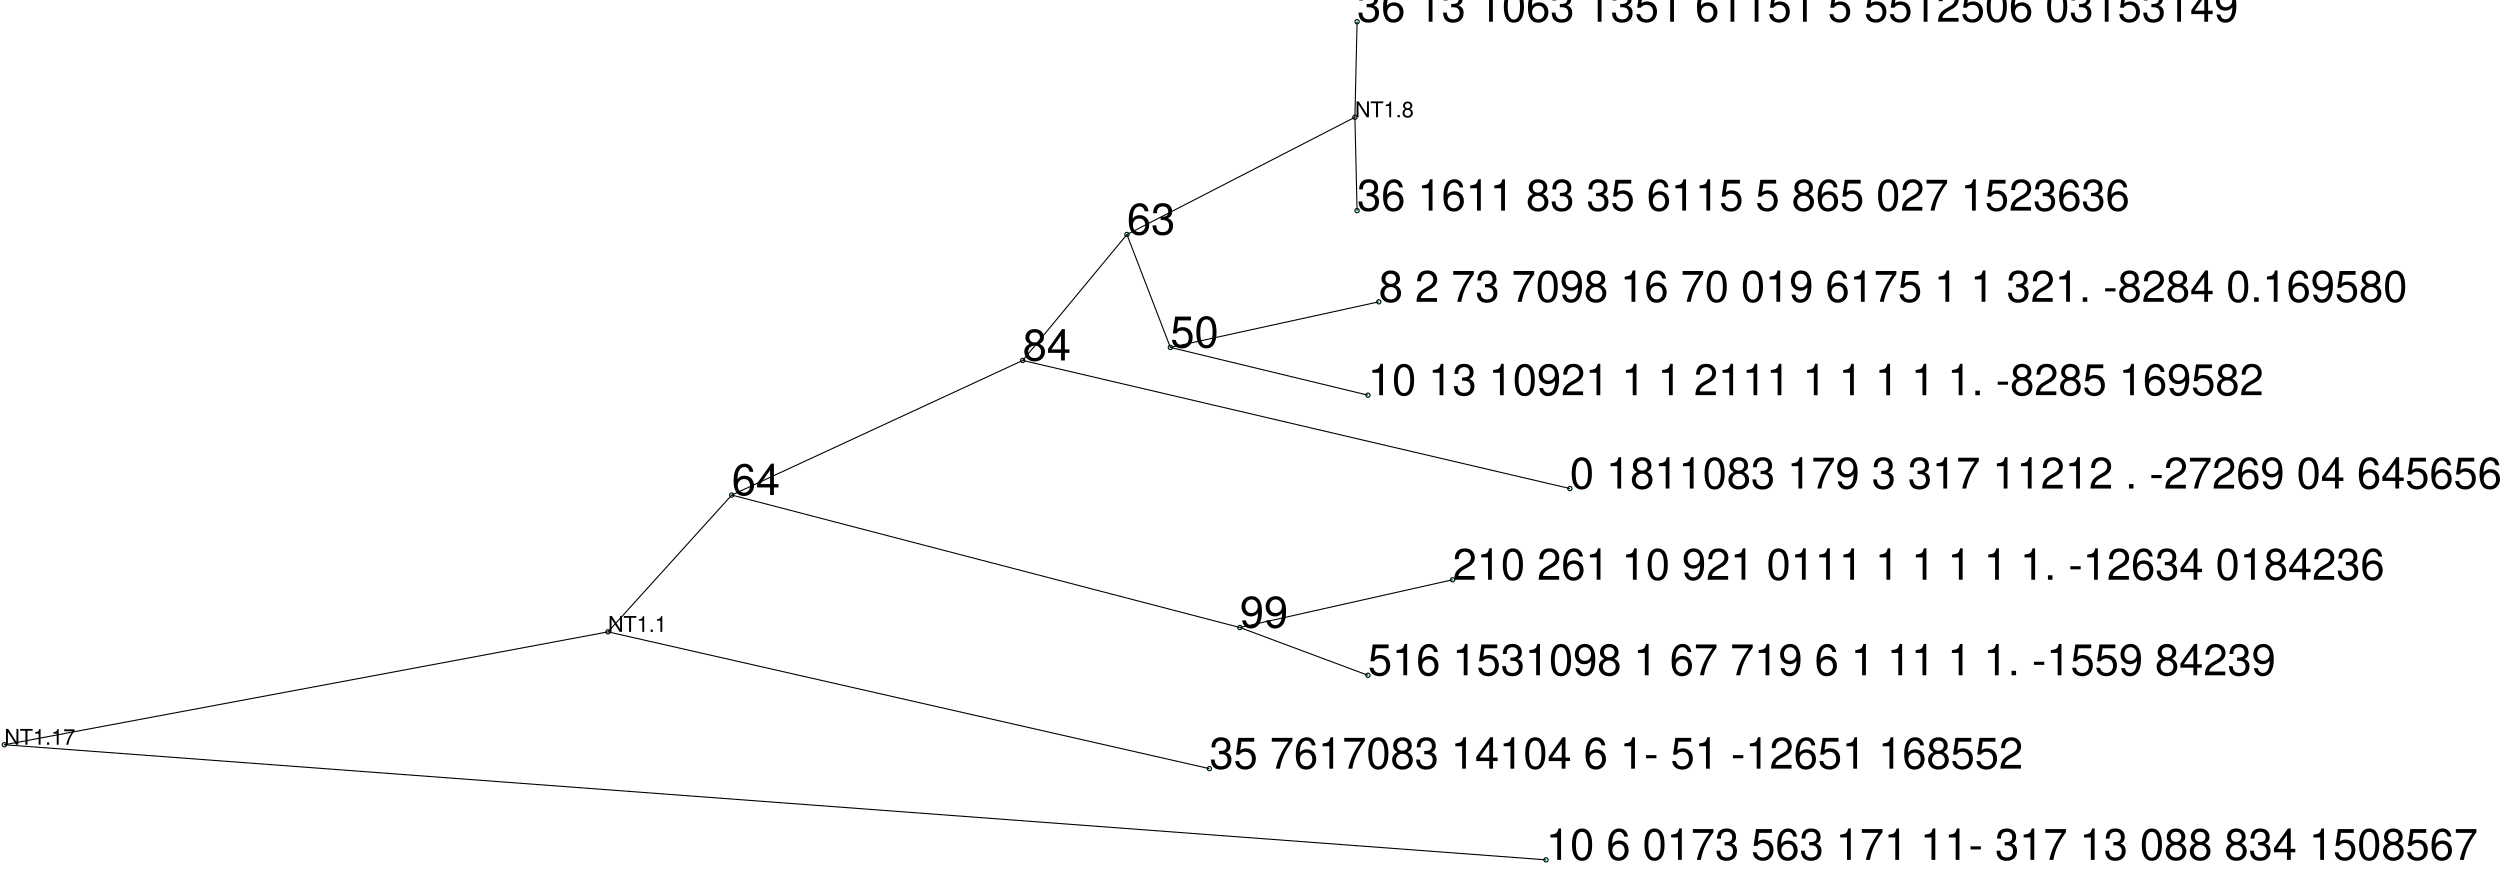
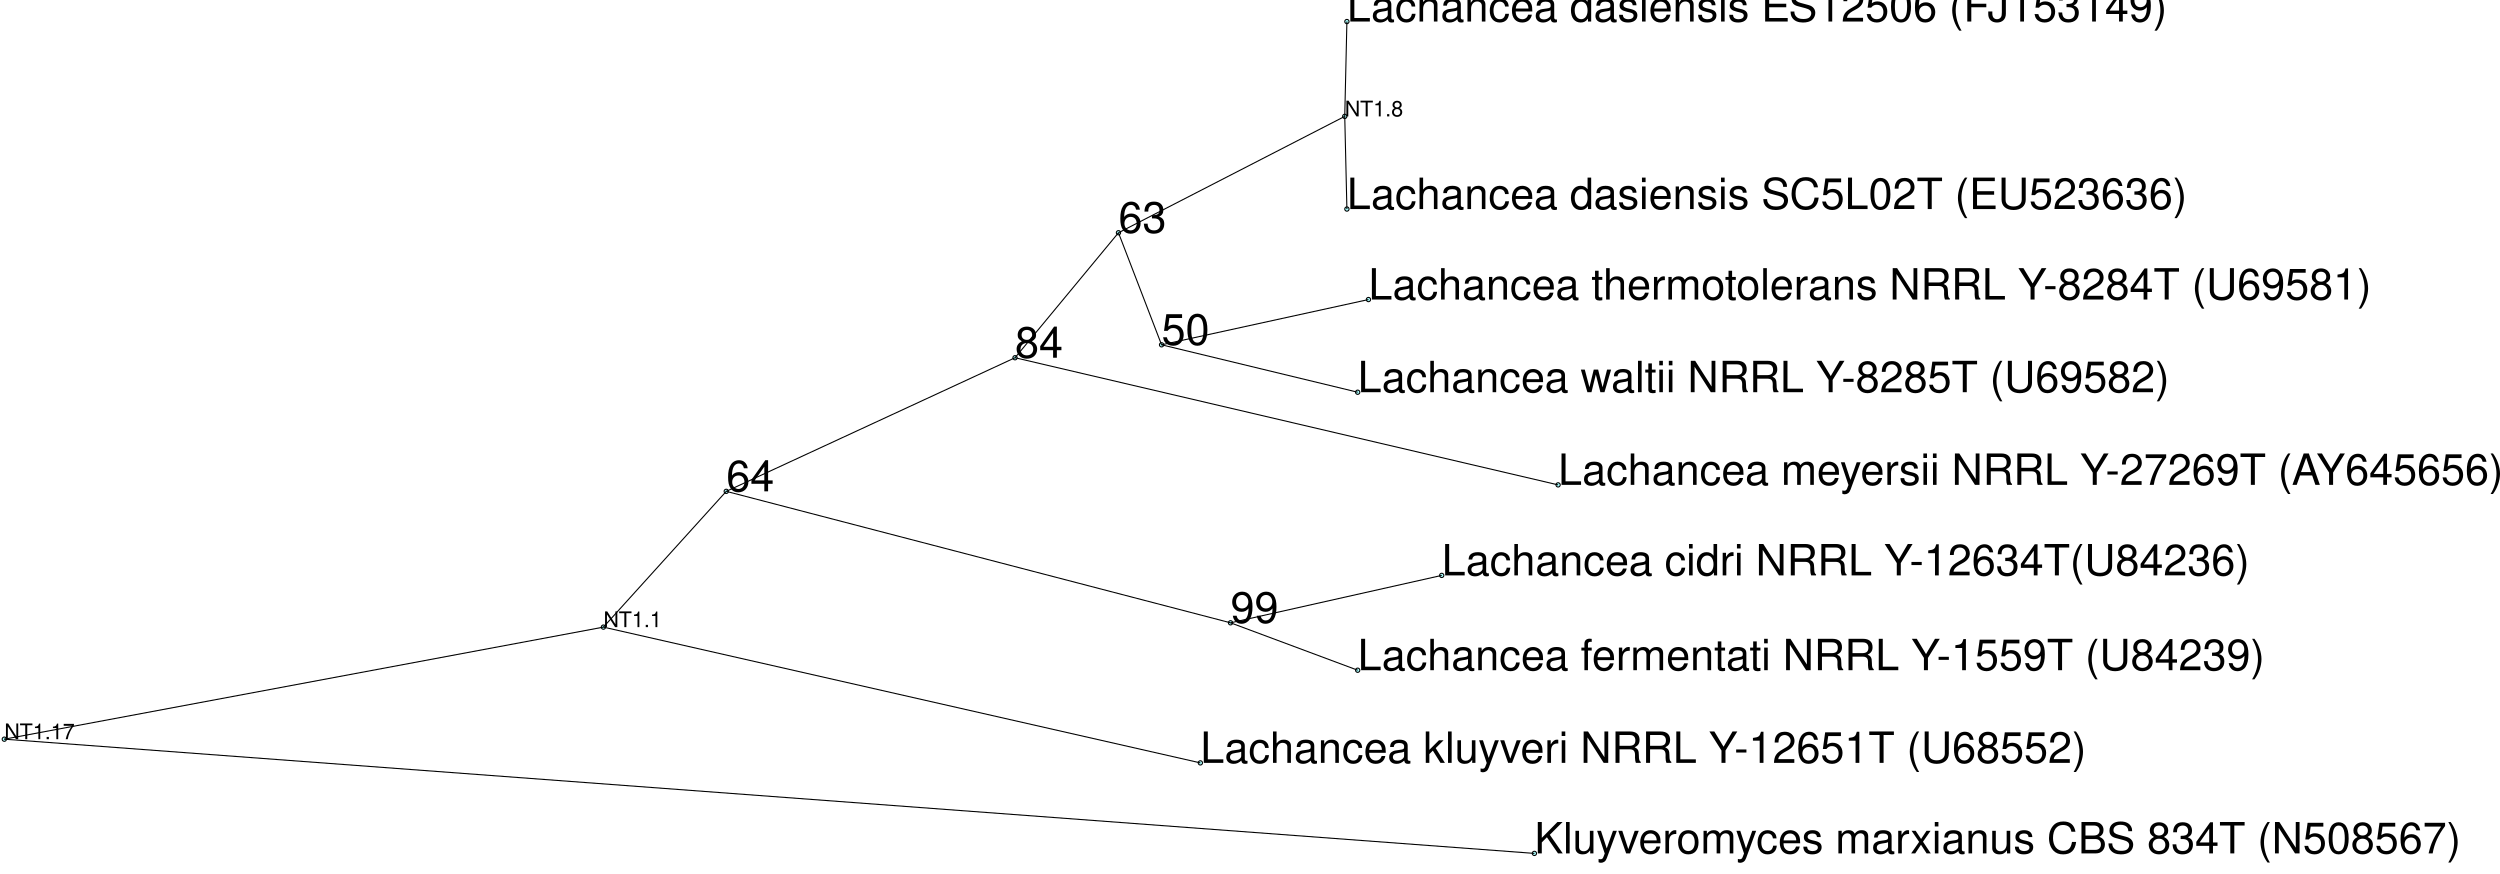
<svg xmlns="http://www.w3.org/2000/svg">
  <g>
    <g>
      <g>
        <circle stroke="black" stroke-width="0.5" fill="#aaffff" cx="280.0" cy="291.0" r="1.0" />
        <text stroke="none" x="280.0" y="291.0" font-size="10.0" font-family="helvetica">NT1.1</text>
      </g>
      <g>
        <circle stroke="black" stroke-width="0.5" fill="#aaffff" cx="337.0" cy="228.0" r="1.0" />
        <text stroke="none" x="337.0" y="228.0" font-size="20.0" font-family="helvetica">64</text>
      </g>
      <g>
        <circle stroke="black" stroke-width="0.5" fill="#aaffff" cx="471.0" cy="166.0" r="1.0" />
        <text stroke="none" x="471.0" y="166.0" font-size="20.0" font-family="helvetica">84</text>
      </g>
      <g>
        <circle stroke="black" stroke-width="0.5" fill="#aaffff" cx="519.0" cy="108.0" r="1.0" />
        <text stroke="none" x="519.0" y="108.0" font-size="20.0" font-family="helvetica">63</text>
      </g>
      <g>
        <circle stroke="black" stroke-width="0.5" fill="#aaffff" cx="539.0" cy="160.0" r="1.0" />
        <text stroke="none" x="539.0" y="160.0" font-size="20.0" font-family="helvetica">50</text>
      </g>
      <g>
        <circle stroke="black" stroke-width="0.5" fill="#aaffff" cx="557.0" cy="354.0" r="1.0" />
-         <text stroke="none" x="557.0" y="354.0" font-size="20.0" font-family="helvetica">35 7617083 14104 6 1- 51 -12651 168552</text>
+         <text stroke="none" x="557.0" y="354.0" font-size="20.0" font-family="helvetica">Lachancea kluyveri NRRL Y-12651T (U68552)</text>
      </g>
      <g>
        <circle stroke="black" stroke-width="0.5" fill="#aaffff" cx="571.0" cy="289.0" r="1.0" />
        <text stroke="none" x="571.0" y="289.0" font-size="20.0" font-family="helvetica">99</text>
      </g>
      <g>
        <circle stroke="black" stroke-width="0.5" fill="#aaffff" cx="624.0" cy="54.0" r="1.0" />
        <text stroke="none" x="624.0" y="54.0" font-size="10.0" font-family="helvetica">NT1.8</text>
      </g>
      <g>
        <circle stroke="black" stroke-width="0.5" fill="#aaffff" cx="625.0" cy="10.0" r="1.0" />
-         <text stroke="none" x="625.0" y="10.0" font-size="20.0" font-family="helvetica">36 13 1063 1351 61151 5 5512506 03153149</text>
+         <text stroke="none" x="625.0" y="10.0" font-size="20.0" font-family="helvetica">Lachancea dasiensis ES12506 (FJ153149)</text>
      </g>
      <g>
        <circle stroke="black" stroke-width="0.5" fill="#aaffff" cx="625.0" cy="97.0" r="1.0" />
-         <text stroke="none" x="625.0" y="97.0" font-size="20.0" font-family="helvetica">36 1611 83 35 6115 5 865 027 1523636</text>
+         <text stroke="none" x="625.0" y="97.0" font-size="20.0" font-family="helvetica">Lachancea dasiensis SC5L02T (EU523636)</text>
      </g>
      <g>
        <circle stroke="black" stroke-width="0.5" fill="#aaffff" cx="630.0" cy="182.0" r="1.0" />
-         <text stroke="none" x="630.0" y="182.0" font-size="20.0" font-family="helvetica">10 13 10921 1 1 2111 1 1 1 1 1. -8285 169582</text>
+         <text stroke="none" x="630.0" y="182.0" font-size="20.0" font-family="helvetica">Lachancea waltii NRRL Y-8285T (U69582)</text>
      </g>
      <g>
        <circle stroke="black" stroke-width="0.5" fill="#aaffff" cx="630.0" cy="311.0" r="1.0" />
-         <text stroke="none" x="630.0" y="311.0" font-size="20.0" font-family="helvetica">516 1531098 1 67 719 6 1 11 1 1. -1559 84239</text>
+         <text stroke="none" x="630.0" y="311.0" font-size="20.0" font-family="helvetica">Lachancea fermentati NRRL Y-1559T (U84239)</text>
      </g>
      <g>
        <circle stroke="black" stroke-width="0.5" fill="#aaffff" cx="635.0" cy="139.0" r="1.0" />
-         <text stroke="none" x="635.0" y="139.0" font-size="20.0" font-family="helvetica">8 2 73 7098 16 70 019 6175 1 1 321. -8284 0.169580</text>
+         <text stroke="none" x="635.0" y="139.0" font-size="20.0" font-family="helvetica">Lachancea thermotolerans NRRL Y-8284T (U69581)</text>
      </g>
      <g>
        <circle stroke="black" stroke-width="0.5" fill="#aaffff" cx="669.0" cy="267.0" r="1.0" />
-         <text stroke="none" x="669.0" y="267.0" font-size="20.0" font-family="helvetica">210 261 10 921 0111 1 1 1 1 1. -12634 0184236</text>
+         <text stroke="none" x="669.0" y="267.0" font-size="20.0" font-family="helvetica">Lachancea cidri NRRL Y-12634T(U84236)</text>
      </g>
      <g>
        <circle stroke="black" stroke-width="0.5" fill="#aaffff" cx="712.0" cy="396.0" r="1.0" />
-         <text stroke="none" x="712.0" y="396.0" font-size="20.0" font-family="helvetica">10 6 0173 563 171 11- 317 13 088 834 1508567</text>
+         <text stroke="none" x="712.0" y="396.0" font-size="20.0" font-family="helvetica">Kluyveromyces marxianus CBS 834T (N508567)</text>
      </g>
      <g>
        <circle stroke="black" stroke-width="0.5" fill="#aaffff" cx="723.0" cy="225.0" r="1.0" />
-         <text stroke="none" x="723.0" y="225.0" font-size="20.0" font-family="helvetica">0 1811083 179 3 317 11212 . -27269 04 645656</text>
+         <text stroke="none" x="723.0" y="225.0" font-size="20.0" font-family="helvetica">Lachancea meyersii NRRL Y-27269T (AY645656)</text>
      </g>
      <g>
        <circle stroke="black" stroke-width="0.5" fill="#aaffff" cx="2.0" cy="343.0" r="1.0" />
        <text stroke="none" x="2.0" y="343.0" font-size="10.0" font-family="helvetica">NT1.17</text>
      </g>
      <line stroke="black" x1="625.0" y1="10.0" x2="624.0" y2="54.0" stroke-width="0.5" />
      <line stroke="black" x1="625.0" y1="97.0" x2="624.0" y2="54.0" stroke-width="0.5" />
      <line stroke="black" x1="630.0" y1="182.0" x2="539.0" y2="160.0" stroke-width="0.5" />
      <line stroke="black" x1="635.0" y1="139.0" x2="539.0" y2="160.0" stroke-width="0.5" />
      <line stroke="black" x1="723.0" y1="225.0" x2="471.0" y2="166.0" stroke-width="0.5" />
      <line stroke="black" x1="630.0" y1="311.0" x2="571.0" y2="289.0" stroke-width="0.5" />
      <line stroke="black" x1="669.0" y1="267.0" x2="571.0" y2="289.0" stroke-width="0.5" />
      <line stroke="black" x1="557.0" y1="354.0" x2="280.0" y2="291.0" stroke-width="0.5" />
      <line stroke="black" x1="624.0" y1="54.0" x2="519.0" y2="108.0" stroke-width="0.5" />
      <line stroke="black" x1="519.0" y1="108.0" x2="471.0" y2="166.0" stroke-width="0.5" />
      <line stroke="black" x1="519.0" y1="108.0" x2="539.0" y2="160.0" stroke-width="0.5" />
      <line stroke="black" x1="471.0" y1="166.0" x2="337.0" y2="228.0" stroke-width="0.5" />
      <line stroke="black" x1="337.0" y1="228.0" x2="280.0" y2="291.0" stroke-width="0.5" />
      <line stroke="black" x1="337.0" y1="228.0" x2="571.0" y2="289.0" stroke-width="0.5" />
      <line stroke="black" x1="2.0" y1="343.0" x2="712.0" y2="396.0" stroke-width="0.5" />
      <line stroke="black" x1="2.0" y1="343.0" x2="280.0" y2="291.0" stroke-width="0.5" />
    </g>
  </g>
</svg>
